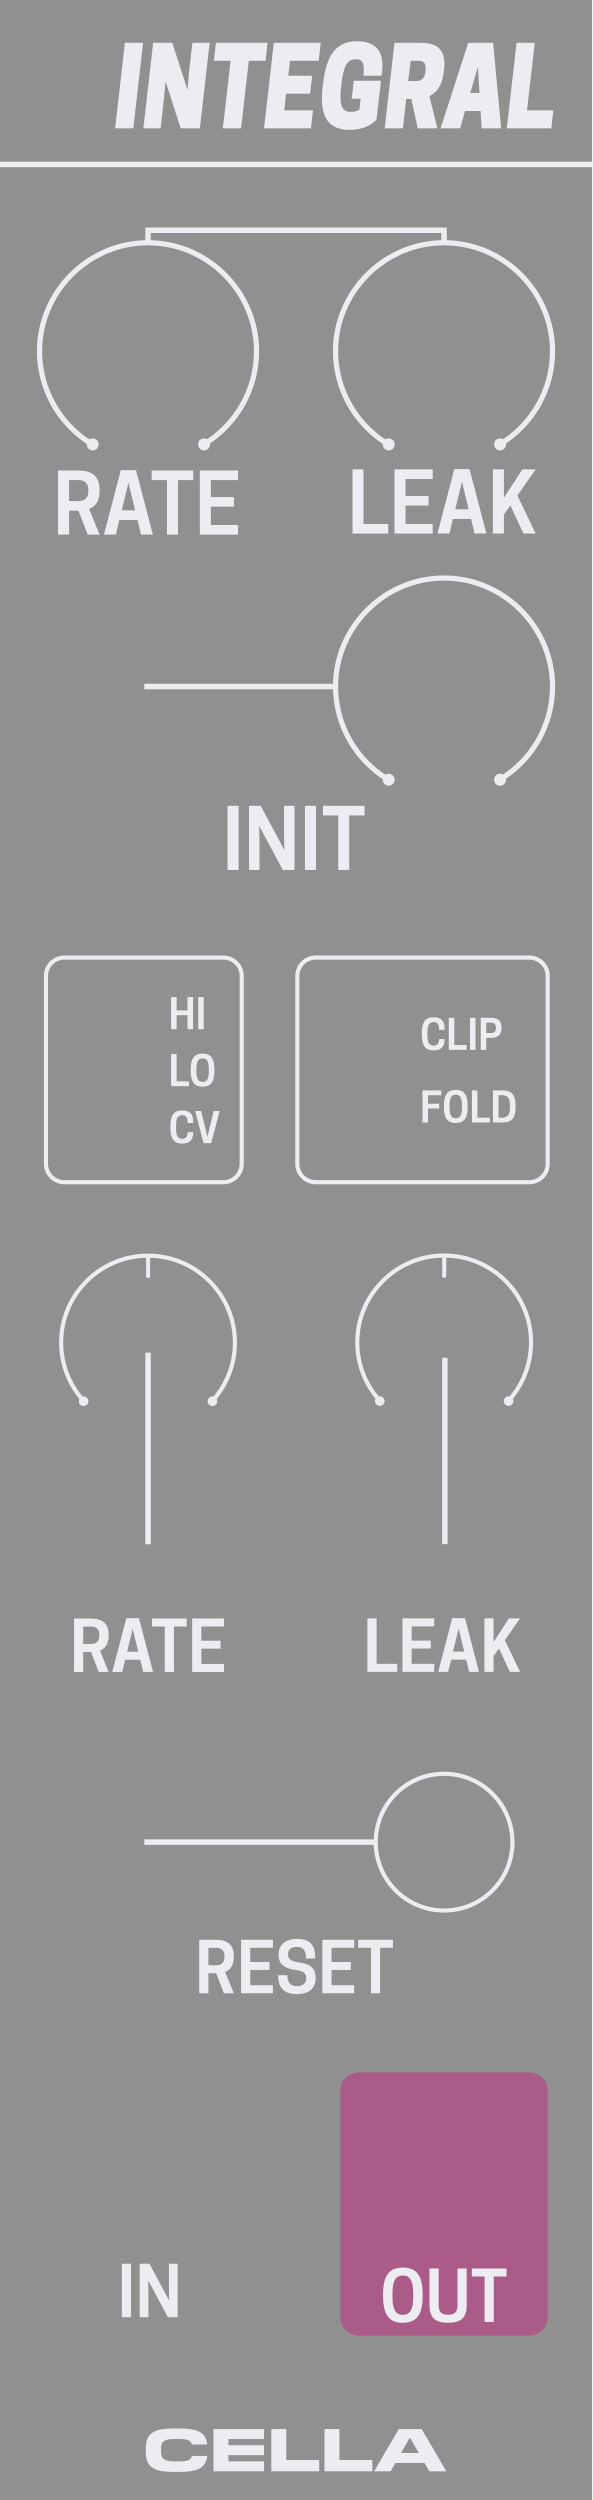
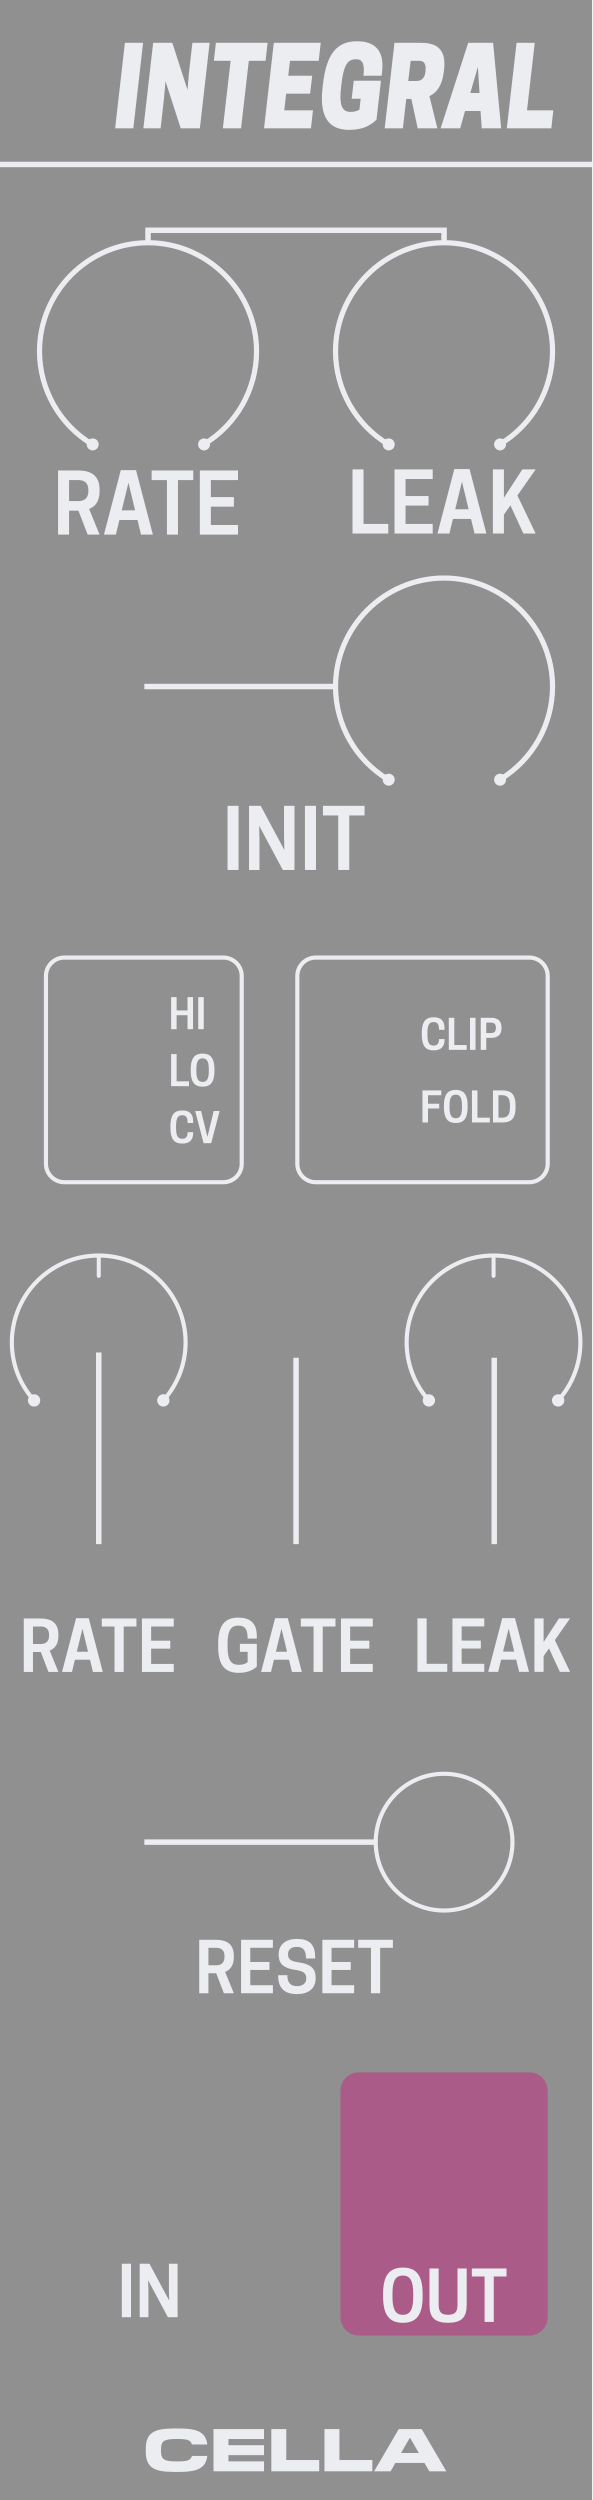
- <svg xmlns="http://www.w3.org/2000/svg" width="100%" height="100%" viewBox="0 0 90 380" version="1.1" xml:space="preserve" style="fill-rule:evenodd;clip-rule:evenodd;stroke-linecap:square;stroke-linejoin:round;stroke-miterlimit:1.5;">
+ <svg xmlns="http://www.w3.org/2000/svg" width="100%" height="100%" viewBox="0 0 90 380" version="1.1" xml:space="preserve" style="fill-rule:evenodd;clip-rule:evenodd;stroke-linejoin:round;stroke-miterlimit:1.5;">
  <g id="Layer1">
    <rect x="0" y="0" width="90" height="380" style="fill:#909090;" />
    <path d="M83.25,317.8C83.25,316.255 81.995,315 80.45,315L54.55,315C53.005,315 51.75,316.255 51.75,317.8L51.75,352.2C51.75,353.745 53.005,355 54.55,355L80.45,355C81.995,355 83.25,353.745 83.25,352.2L83.25,317.8Z" style="fill:#ab5b87;" />
-     <path d="M22.508,234.314L22.508,206.014" style="fill:none;stroke:#ecedf1;stroke-width:0.83px;" />
-     <path d="M67.623,234.291L67.623,206.791" style="fill:none;stroke:#ecedf1;stroke-width:0.83px;" />
-     <path d="M0,25L90,25" style="fill:none;stroke:#ecedf1;stroke-width:0.83px;stroke-linecap:butt;" />
+     <path d="M0,25L90,25" style="fill:none;stroke:#ecedf1;stroke-width:0.83px;" />
    <rect x="18.518" y="344.088" width="1.396" height="8.125" style="fill:#ecedf1;fill-rule:nonzero;" />
    <path d="M26.997,344.088L25.674,344.088L25.674,347.973L25.716,349.692L22.716,344.088L21.237,344.088L21.237,352.213L22.56,352.213L22.56,348.327L22.518,346.608L25.518,352.213L26.997,352.213L26.997,344.088Z" style="fill:#ecedf1;fill-rule:nonzero;" />
    <path d="M31.677,299.941L32.865,299.941L34.031,302.973L35.542,302.973L34.219,299.723C34.958,299.431 35.542,298.795 35.542,297.493L35.542,297.285C35.542,295.223 34.094,294.848 32.823,294.848L30.281,294.848L30.281,302.973L31.677,302.973L31.677,299.941ZM31.677,298.723L31.677,296.066L32.875,296.066C33.417,296.066 34.125,296.264 34.125,297.337L34.125,297.452C34.125,298.525 33.417,298.723 32.875,298.723L31.677,298.723Z" style="fill:#ecedf1;fill-rule:nonzero;" />
    <path d="M36.646,294.848L36.646,302.973L41.479,302.973L41.479,301.754L38.042,301.754L38.042,299.431L40.958,299.431L40.958,298.223L38.042,298.223L38.042,296.066L41.479,296.066L41.479,294.848L36.646,294.848Z" style="fill:#ecedf1;fill-rule:nonzero;" />
    <path d="M44.917,299.431C46.156,299.598 46.552,299.973 46.552,300.681L46.552,300.743C46.552,301.42 46.052,301.889 45.177,301.889L45.083,301.889C44.208,301.889 43.677,301.389 43.677,300.233L42.281,300.233L42.281,300.337C42.281,302.202 43.271,303.108 45.135,303.108C46.948,303.108 47.979,302.212 47.979,300.691L47.979,300.577C47.979,299.15 47.135,298.514 45.365,298.275C44.083,298.098 43.781,297.723 43.781,297.056L43.781,296.993C43.781,296.358 44.281,295.931 45.052,295.931L45.146,295.931C46.115,295.931 46.51,296.473 46.51,297.691L47.906,297.691L47.906,297.452C47.906,295.618 47.063,294.712 45.135,294.712C43.375,294.712 42.354,295.629 42.354,297.066L42.354,297.17C42.354,298.514 43.146,299.191 44.917,299.431Z" style="fill:#ecedf1;fill-rule:nonzero;" />
    <path d="M49,294.848L49,302.973L53.833,302.973L53.833,301.754L50.396,301.754L50.396,299.431L53.313,299.431L53.313,298.223L50.396,298.223L50.396,296.066L53.833,296.066L53.833,294.848L49,294.848Z" style="fill:#ecedf1;fill-rule:nonzero;" />
    <path d="M57.781,296.066L59.719,296.066L59.719,294.848L54.448,294.848L54.448,296.066L56.385,296.066L56.385,302.973L57.781,302.973L57.781,296.066Z" style="fill:#ecedf1;fill-rule:nonzero;" />
    <path d="M61.24,353.068C63.271,353.068 64.24,351.891 64.24,349.078L64.24,348.662C64.24,345.849 63.271,344.672 61.24,344.672C59.198,344.672 58.229,345.849 58.229,348.662L58.229,349.078C58.229,351.891 59.198,353.068 61.24,353.068ZM61.187,351.849C60.052,351.849 59.656,350.912 59.656,349.078L59.656,348.662C59.656,346.828 60.052,345.891 61.187,345.891L61.281,345.891C62.417,345.891 62.812,346.828 62.812,348.662L62.812,349.078C62.812,350.912 62.417,351.849 61.281,351.849L61.187,351.849Z" style="fill:#ecedf1;fill-rule:nonzero;" />
    <path d="M68.115,353.068C70.167,353.068 70.937,352.203 70.937,350.38L70.937,344.808L69.542,344.808L69.542,350.328C69.542,351.401 69.156,351.849 68.115,351.849C67.062,351.849 66.677,351.401 66.677,350.328L66.677,344.808L65.281,344.808L65.281,350.38C65.281,352.203 66.052,353.068 68.115,353.068Z" style="fill:#ecedf1;fill-rule:nonzero;" />
    <path d="M75.052,346.026L76.99,346.026L76.99,344.808L71.719,344.808L71.719,346.026L73.656,346.026L73.656,352.933L75.052,352.933L75.052,346.026Z" style="fill:#ecedf1;fill-rule:nonzero;" />
    <path d="M21.75,6.507L18.985,6.507L17.5,19.507L20.266,19.507L21.75,6.507Z" style="fill:#ecedf1;fill-rule:nonzero;" />
    <path d="M31.866,6.507L29.246,6.507L28.708,11.173L28.504,13.673L26.19,6.507L23.279,6.507L21.794,19.507L24.414,19.507L24.938,14.84L25.156,12.34L27.471,19.507L30.382,19.507L31.866,6.507Z" style="fill:#ecedf1;fill-rule:nonzero;" />
    <path d="M37.82,9.24L40.367,9.24L40.673,6.507L32.813,6.507L32.507,9.24L35.054,9.24L33.875,19.507L36.641,19.507L37.82,9.24Z" style="fill:#ecedf1;fill-rule:nonzero;" />
    <path d="M41.619,6.507L40.134,19.507L47.266,19.507L47.572,16.773L43.205,16.773L43.496,14.24L47.135,14.24L47.456,11.507L43.817,11.507L44.079,9.24L48.445,9.24L48.751,6.507L41.619,6.507Z" style="fill:#ecedf1;fill-rule:nonzero;" />
    <path d="M53.074,19.74C55.228,19.74 56.349,19.023 57.222,18.207L57.907,12.273L53.773,12.273L53.453,15.007L54.821,15.007L54.632,16.673C54.34,16.857 53.802,17.007 53.38,17.007L53.22,17.007C51.837,17.007 51.575,15.607 51.837,13.34L51.91,12.707C52.172,10.457 52.623,9.007 54.006,9.007L54.166,9.007C55.257,9.007 55.418,10.007 55.243,11.507L58.008,11.507L58.081,10.857C58.431,7.723 57.033,6.273 54.253,6.273C51.196,6.273 49.624,8.207 49.1,12.707L49.028,13.34C48.504,17.84 50.017,19.74 53.074,19.74Z" style="fill:#ecedf1;fill-rule:nonzero;" />
    <path d="M62.055,12.307L62.419,9.24L63.685,9.24C64.224,9.24 64.791,9.44 64.69,10.673L64.675,10.857C64.573,12.057 63.86,12.307 63.321,12.307L62.055,12.307ZM61.749,15.04L62.521,15.04L63.496,19.507L66.48,19.507L65.272,14.607C66.334,14.107 67.208,13.057 67.455,10.94L67.499,10.573C67.921,6.973 65.796,6.507 63.874,6.507L59.959,6.507L58.474,19.507L61.24,19.507L61.749,15.04Z" style="fill:#ecedf1;fill-rule:nonzero;" />
    <path d="M71.167,6.507L66.975,19.507L69.944,19.507L70.686,16.873L73.044,16.873L73.219,19.507L76.174,19.507L74.951,6.507L71.167,6.507ZM72.637,10.173L72.884,14.14L71.487,14.14L72.637,10.173Z" style="fill:#ecedf1;fill-rule:nonzero;" />
    <path d="M83.801,19.507L84.107,16.773L80.104,16.773L81.283,6.507L78.517,6.507L77.033,19.507L83.801,19.507Z" style="fill:#ecedf1;fill-rule:nonzero;" />
    <path d="M27.327,375.731C30.077,375.731 31.287,375.117 31.507,373.302L29.178,373.302C28.977,373.953 28.546,374.136 26.96,374.136L26.74,374.136C24.797,374.136 24.476,373.724 24.476,372.541L24.476,372.33C24.476,371.13 24.797,370.726 26.74,370.726L26.96,370.726C28.546,370.726 28.977,370.91 29.178,371.56L31.507,371.56C31.287,369.745 30.077,369.131 27.327,369.131L26.373,369.131C23.321,369.131 22.157,369.874 22.157,372.23L22.157,372.633C22.157,374.989 23.321,375.731 26.373,375.731L27.327,375.731Z" style="fill:#ecedf1;fill-rule:nonzero;" />
    <path d="M40.132,374.127L34.724,374.127L34.724,373.183L40.132,373.183L40.132,371.67L34.724,371.67L34.724,370.735L40.132,370.735L40.132,369.223L32.451,369.223L32.451,375.64L40.132,375.64L40.132,374.127Z" style="fill:#ecedf1;fill-rule:nonzero;" />
    <path d="M48.52,373.925L43.515,373.925L43.515,369.223L41.242,369.223L41.242,375.64L48.52,375.64L48.52,373.925Z" style="fill:#ecedf1;fill-rule:nonzero;" />
    <path d="M56.596,373.925L51.591,373.925L51.591,369.223L49.317,369.223L49.317,375.64L56.596,375.64L56.596,373.925Z" style="fill:#ecedf1;fill-rule:nonzero;" />
    <path d="M64.094,369.223L60.611,369.223L56.862,375.64L59.373,375.64L60.097,374.365L64.516,374.365L65.249,375.64L67.843,375.64L64.094,369.223ZM62.353,370.58L63.654,372.853L60.959,372.853L62.27,370.58L62.353,370.58Z" style="fill:#ecedf1;fill-rule:nonzero;" />
    <path d="M10.5,77.624L11.925,77.624L13.325,81.261L15.137,81.261L13.55,77.361C14.437,77.011 15.137,76.249 15.137,74.686L15.137,74.436C15.137,71.961 13.4,71.511 11.875,71.511L8.825,71.511L8.825,81.261L10.5,81.261L10.5,77.624ZM10.5,76.161L10.5,72.974L11.937,72.974C12.587,72.974 13.437,73.211 13.437,74.499L13.437,74.636C13.437,75.924 12.587,76.161 11.937,76.161L10.5,76.161Z" style="fill:#ecedf1;fill-rule:nonzero;" />
    <path d="M18.362,71.461L15.8,81.261L17.612,81.261L18.15,79.036L20.9,79.036L21.437,81.261L23.237,81.261L20.675,71.461L18.362,71.461ZM19.525,73.374L20.537,77.574L18.5,77.574L19.525,73.374Z" style="fill:#ecedf1;fill-rule:nonzero;" />
    <path d="M27.05,72.974L29.375,72.974L29.375,71.511L23.05,71.511L23.05,72.974L25.375,72.974L25.375,81.261L27.05,81.261L27.05,72.974Z" style="fill:#ecedf1;fill-rule:nonzero;" />
    <path d="M30.375,71.511L30.375,81.261L36.175,81.261L36.175,79.799L32.05,79.799L32.05,77.011L35.55,77.011L35.55,75.561L32.05,75.561L32.05,72.974L36.175,72.974L36.175,71.511L30.375,71.511Z" style="fill:#ecedf1;fill-rule:nonzero;" />
    <path d="M59.019,81.1L59.019,79.638L55.256,79.638L55.256,71.35L53.581,71.35L53.581,81.1L59.019,81.1Z" style="fill:#ecedf1;fill-rule:nonzero;" />
    <path d="M59.969,71.35L59.969,81.1L65.769,81.1L65.769,79.638L61.644,79.638L61.644,76.85L65.144,76.85L65.144,75.4L61.644,75.4L61.644,72.813L65.769,72.813L65.769,71.35L59.969,71.35Z" style="fill:#ecedf1;fill-rule:nonzero;" />
    <path d="M69.056,71.3L66.494,81.1L68.306,81.1L68.844,78.875L71.594,78.875L72.131,81.1L73.931,81.1L71.369,71.3L69.056,71.3ZM70.219,73.213L71.231,77.413L69.194,77.413L70.219,73.213Z" style="fill:#ecedf1;fill-rule:nonzero;" />
    <path d="M76.594,71.35L74.919,71.35L74.919,81.1L76.594,81.1L76.594,78.225L77.581,76.825L79.556,81.1L81.419,81.1L78.644,75.313L81.419,71.35L79.394,71.35L76.594,75.663L76.594,71.35Z" style="fill:#ecedf1;fill-rule:nonzero;" />
-     <path d="M12.648,251.105L13.836,251.105L15.002,254.136L16.513,254.136L15.19,250.886C15.929,250.595 16.513,249.959 16.513,248.657L16.513,248.449C16.513,246.386 15.065,246.011 13.794,246.011L11.252,246.011L11.252,254.136L12.648,254.136L12.648,251.105ZM12.648,249.886L12.648,247.23L13.846,247.23C14.388,247.23 15.096,247.428 15.096,248.501L15.096,248.615C15.096,249.688 14.388,249.886 13.846,249.886L12.648,249.886Z" style="fill:#ecedf1;fill-rule:nonzero;" />
-     <path d="M19.2,245.97L17.065,254.136L18.575,254.136L19.023,252.282L21.315,252.282L21.763,254.136L23.263,254.136L21.127,245.97L19.2,245.97ZM20.169,247.563L21.013,251.063L19.315,251.063L20.169,247.563Z" style="fill:#ecedf1;fill-rule:nonzero;" />
-     <path d="M26.44,247.23L28.377,247.23L28.377,246.011L23.107,246.011L23.107,247.23L25.044,247.23L25.044,254.136L26.44,254.136L26.44,247.23Z" style="fill:#ecedf1;fill-rule:nonzero;" />
-     <path d="M29.211,246.011L29.211,254.136L34.044,254.136L34.044,252.918L30.607,252.918L30.607,250.595L33.523,250.595L33.523,249.386L30.607,249.386L30.607,247.23L34.044,247.23L34.044,246.011L29.211,246.011Z" style="fill:#ecedf1;fill-rule:nonzero;" />
+     <path d="M5.012,251.105L6.2,251.105L7.366,254.136L8.877,254.136L7.554,250.886C8.294,250.595 8.877,249.959 8.877,248.657L8.877,248.449C8.877,246.386 7.429,246.011 6.158,246.011L3.616,246.011L3.616,254.136L5.012,254.136L5.012,251.105ZM5.012,249.886L5.012,247.23L6.21,247.23C6.752,247.23 7.46,247.428 7.46,248.501L7.46,248.615C7.46,249.688 6.752,249.886 6.21,249.886L5.012,249.886Z" style="fill:#ecedf1;fill-rule:nonzero;" />
+     <path d="M11.564,245.97L9.429,254.136L10.939,254.136L11.387,252.282L13.679,252.282L14.127,254.136L15.627,254.136L13.491,245.97L11.564,245.97ZM12.533,247.563L13.377,251.063L11.679,251.063L12.533,247.563Z" style="fill:#ecedf1;fill-rule:nonzero;" />
+     <path d="M18.804,247.23L20.741,247.23L20.741,246.011L15.471,246.011L15.471,247.23L17.408,247.23L17.408,254.136L18.804,254.136L18.804,247.23Z" style="fill:#ecedf1;fill-rule:nonzero;" />
+     <path d="M21.575,246.011L21.575,254.136L26.408,254.136L26.408,252.918L22.971,252.918L22.971,250.595L25.887,250.595L25.887,249.386L22.971,249.386L22.971,247.23L26.408,247.23L26.408,246.011L21.575,246.011Z" style="fill:#ecedf1;fill-rule:nonzero;" />
+     <path d="M36.307,254.272C37.682,254.272 38.484,253.813 39.036,253.324L39.036,249.865L36.464,249.865L36.464,251.074L37.641,251.074L37.641,252.647C37.37,252.865 36.932,253.053 36.359,253.053L36.266,253.053C34.984,253.053 34.589,252.115 34.589,250.282L34.589,249.865C34.589,248.032 34.995,247.095 36.193,247.095L36.286,247.095C37.307,247.095 37.641,247.772 37.641,249.063L39.036,249.063L39.036,248.709C39.036,246.73 38.068,245.876 36.203,245.876C34.172,245.876 33.161,247.053 33.161,249.865L33.161,250.282C33.161,253.095 34.172,254.272 36.307,254.272Z" style="fill:#ecedf1;fill-rule:nonzero;" />
+     <path d="M41.818,245.97L39.682,254.136L41.193,254.136L41.641,252.282L43.932,252.282L44.38,254.136L45.88,254.136L43.745,245.97L41.818,245.97ZM42.786,247.563L43.63,251.063L41.932,251.063L42.786,247.563Z" style="fill:#ecedf1;fill-rule:nonzero;" />
+     <path d="M49.057,247.23L50.995,247.23L50.995,246.011L45.724,246.011L45.724,247.23L47.661,247.23L47.661,254.136L49.057,254.136L49.057,247.23Z" style="fill:#ecedf1;fill-rule:nonzero;" />
+     <path d="M51.828,246.011L51.828,254.136L56.661,254.136L56.661,252.918L53.224,252.918L53.224,250.595L56.141,250.595L56.141,249.386L53.224,249.386L53.224,247.23L56.661,247.23L56.661,246.011L51.828,246.011Z" style="fill:#ecedf1;fill-rule:nonzero;" />
    <path d="M64.967,157.265L64.967,157.015C64.967,155.915 65.192,155.353 65.886,155.353L65.942,155.353C66.536,155.353 66.73,155.759 66.73,156.534L67.573,156.534L67.573,156.321C67.573,155.134 67.011,154.621 65.892,154.621C64.673,154.621 64.111,155.328 64.111,157.015L64.111,157.265C64.111,158.953 64.673,159.659 65.892,159.659C67.011,159.659 67.573,159.146 67.573,157.996L67.573,157.934L66.73,157.934C66.73,158.546 66.511,158.928 65.942,158.928L65.886,158.928C65.186,158.928 64.967,158.365 64.967,157.265Z" style="fill:#ecedf1;fill-rule:nonzero;" />
    <path d="M70.936,159.578L70.936,158.846L69.055,158.846L69.055,154.703L68.217,154.703L68.217,159.578L70.936,159.578Z" style="fill:#ecedf1;fill-rule:nonzero;" />
    <rect x="71.442" y="154.703" width="0.838" height="4.875" style="fill:#ecedf1;fill-rule:nonzero;" />
    <path d="M73.911,157.759L74.598,157.759C75.361,157.759 76.23,157.534 76.23,156.29L76.23,156.165C76.23,154.928 75.361,154.703 74.598,154.703L73.073,154.703L73.073,159.578L73.911,159.578L73.911,157.759ZM73.911,157.028L73.911,155.434L74.63,155.434C74.955,155.434 75.38,155.553 75.38,156.196L75.38,156.265C75.38,156.909 74.955,157.028 74.63,157.028L73.911,157.028Z" style="fill:#ecedf1;fill-rule:nonzero;" />
    <path d="M64.217,165.742L64.217,170.617L65.055,170.617L65.055,168.492L66.761,168.492L66.761,167.767L65.055,167.767L65.055,166.474L67.073,166.474L67.073,165.742L64.217,165.742Z" style="fill:#ecedf1;fill-rule:nonzero;" />
    <path d="M69.28,170.699C70.498,170.699 71.08,169.992 71.08,168.305L71.08,168.055C71.08,166.367 70.498,165.661 69.28,165.661C68.055,165.661 67.473,166.367 67.473,168.055L67.473,168.305C67.473,169.992 68.055,170.699 69.28,170.699ZM69.248,169.967C68.567,169.967 68.33,169.405 68.33,168.305L68.33,168.055C68.33,166.955 68.567,166.392 69.248,166.392L69.305,166.392C69.986,166.392 70.223,166.955 70.223,168.055L70.223,168.305C70.223,169.405 69.986,169.967 69.305,169.967L69.248,169.967Z" style="fill:#ecedf1;fill-rule:nonzero;" />
    <path d="M74.455,170.617L74.455,169.886L72.573,169.886L72.573,165.742L71.736,165.742L71.736,170.617L74.455,170.617Z" style="fill:#ecedf1;fill-rule:nonzero;" />
    <path d="M78.367,168.305L78.367,168.055C78.367,166.367 77.736,165.742 76.367,165.742L74.93,165.742L74.93,170.617L76.367,170.617C77.736,170.617 78.367,169.992 78.367,168.305ZM75.767,169.886L75.767,166.474L76.317,166.474C77.186,166.474 77.511,166.955 77.511,168.055L77.511,168.305C77.511,169.405 77.186,169.886 76.317,169.886L75.767,169.886Z" style="fill:#ecedf1;fill-rule:nonzero;" />
    <g id="CTR">
      <circle id="Base" cx="22.51" cy="53.392" r="16.496" style="fill:none;" />
      <circle cx="14.09" cy="67.55" r="0.911" style="fill:#ecedf1;" />
      <circle cx="31.016" cy="67.55" r="0.911" style="fill:#ecedf1;" />
      <path id="path89" d="M31.033,67.505C35.968,64.521 38.994,59.157 38.994,53.39C38.994,44.341 31.548,36.896 22.5,36.896C13.451,36.896 6.006,44.341 6.006,53.39C6.006,59.188 9.064,64.577 14.042,67.55" style="fill:none;fill-rule:nonzero;stroke:#ecedf1;stroke-width:0.79px;stroke-linecap:round;stroke-miterlimit:4;" />
    </g>
    <g id="CTR1">
      <circle id="Base1" cx="67.504" cy="53.392" r="16.496" style="fill:none;" />
      <circle cx="59.084" cy="67.55" r="0.911" style="fill:#ecedf1;" />
      <circle cx="76.01" cy="67.55" r="0.911" style="fill:#ecedf1;" />
      <path id="path891" d="M76.027,67.505C80.962,64.521 83.988,59.157 83.988,53.39C83.988,44.341 76.542,36.896 67.494,36.896C58.446,36.896 51,44.341 51,53.39C51,59.188 54.058,64.577 59.036,67.55" style="fill:none;fill-rule:nonzero;stroke:#ecedf1;stroke-width:0.79px;stroke-linecap:round;stroke-miterlimit:4;" />
    </g>
    <g id="CTR2">
      <circle id="Base2" cx="67.504" cy="104.357" r="16.496" style="fill:none;" />
      <circle cx="59.084" cy="118.515" r="0.911" style="fill:#ecedf1;" />
      <circle cx="76.01" cy="118.515" r="0.911" style="fill:#ecedf1;" />
      <path id="path892" d="M76.027,118.47C80.962,115.486 83.988,110.122 83.988,104.354C83.988,95.306 76.542,87.861 67.494,87.861C58.446,87.861 51,95.306 51,104.354C51,110.153 54.058,115.541 59.036,118.515" style="fill:none;fill-rule:nonzero;stroke:#ecedf1;stroke-width:0.79px;stroke-linecap:round;stroke-miterlimit:4;" />
    </g>
-     <path d="M60.38,254.119L60.38,252.901L57.245,252.901L57.245,245.994L55.849,245.994L55.849,254.119L60.38,254.119Z" style="fill:#ecedf1;fill-rule:nonzero;" />
-     <path d="M61.172,245.994L61.172,254.119L66.005,254.119L66.005,252.901L62.568,252.901L62.568,250.578L65.484,250.578L65.484,249.369L62.568,249.369L62.568,247.213L66.005,247.213L66.005,245.994L61.172,245.994Z" style="fill:#ecedf1;fill-rule:nonzero;" />
-     <path d="M68.745,245.953L66.609,254.119L68.12,254.119L68.568,252.265L70.859,252.265L71.307,254.119L72.807,254.119L70.672,245.953L68.745,245.953ZM69.714,247.546L70.557,251.046L68.859,251.046L69.714,247.546Z" style="fill:#ecedf1;fill-rule:nonzero;" />
-     <path d="M75.026,245.994L73.63,245.994L73.63,254.119L75.026,254.119L75.026,251.724L75.849,250.557L77.495,254.119L79.047,254.119L76.734,249.296L79.047,245.994L77.359,245.994L75.026,249.588L75.026,245.994Z" style="fill:#ecedf1;fill-rule:nonzero;" />
-     <g id="SMCTR">
-       <path id="line87" d="M67.523,193.936L67.523,191.204" style="fill:none;fill-rule:nonzero;stroke:#ecedf1;stroke-width:0.61px;stroke-linecap:round;stroke-miterlimit:4;" />
-       <path d="M57.69,212.865C55.588,210.526 54.309,207.433 54.309,204.044C54.309,196.756 60.226,190.839 67.514,190.839C74.802,190.839 80.719,196.756 80.719,204.044C80.719,207.433 79.439,210.526 77.337,212.865" style="fill:none;stroke:#ecedf1;stroke-width:0.63px;" />
-       <circle cx="57.729" cy="212.969" r="0.73" style="fill:#ecedf1;" />
-       <circle cx="77.303" cy="212.969" r="0.73" style="fill:#ecedf1;" />
-     </g>
-     <g id="SMCTR1">
-       <path id="line871" d="M22.509,193.961L22.509,191.229" style="fill:none;fill-rule:nonzero;stroke:#ecedf1;stroke-width:0.61px;stroke-linecap:round;stroke-miterlimit:4;" />
-       <path d="M12.676,212.889C10.575,210.55 9.295,207.458 9.295,204.069C9.295,196.781 15.212,190.864 22.5,190.864C29.788,190.864 35.705,196.781 35.705,204.069C35.705,207.458 34.425,210.55 32.324,212.889" style="fill:none;stroke:#ecedf1;stroke-width:0.63px;" />
-       <circle cx="12.716" cy="212.994" r="0.73" style="fill:#ecedf1;" />
-       <circle cx="32.29" cy="212.994" r="0.73" style="fill:#ecedf1;" />
-     </g>
-     <path d="M22.354,280.007L56.646,280.007" style="fill:none;stroke:#ecedf1;stroke-width:0.83px;" />
-     <path d="M22.354,104.357L50.835,104.357" style="fill:none;stroke:#ecedf1;stroke-width:0.83px;" />
+     <path d="M67.983,254.119L67.983,252.901L64.847,252.901L64.847,245.994L63.451,245.994L63.451,254.119L67.983,254.119Z" style="fill:#ecedf1;fill-rule:nonzero;" />
+     <path d="M68.774,245.994L68.774,254.119L73.608,254.119L73.608,252.901L70.17,252.901L70.17,250.578L73.087,250.578L73.087,249.369L70.17,249.369L70.17,247.213L73.608,247.213L73.608,245.994L68.774,245.994Z" style="fill:#ecedf1;fill-rule:nonzero;" />
+     <path d="M76.347,245.953L74.212,254.119L75.722,254.119L76.17,252.265L78.462,252.265L78.91,254.119L80.41,254.119L78.274,245.953L76.347,245.953ZM77.316,247.546L78.16,251.046L76.462,251.046L77.316,247.546Z" style="fill:#ecedf1;fill-rule:nonzero;" />
+     <path d="M82.629,245.994L81.233,245.994L81.233,254.119L82.629,254.119L82.629,251.724L83.451,250.557L85.097,254.119L86.649,254.119L84.337,249.296L86.649,245.994L84.962,245.994L82.629,249.588L82.629,245.994Z" style="fill:#ecedf1;fill-rule:nonzero;" />
+     <path d="M22.354,280.007L56.646,280.007" style="fill:none;stroke:#ecedf1;stroke-width:0.83px;stroke-linecap:square;" />
+     <path d="M22.354,104.357L50.835,104.357" style="fill:none;stroke:#ecedf1;stroke-width:0.83px;stroke-linecap:square;" />
    <path d="M67.5,269.3C73.41,269.3 78.207,274.097 78.207,280.007C78.207,285.917 73.41,290.714 67.5,290.714C61.59,290.714 56.793,285.917 56.793,280.007C56.793,274.097 61.59,269.3 67.5,269.3ZM67.5,269.93C61.938,269.93 57.423,274.445 57.423,280.007C57.423,285.569 61.938,290.084 67.5,290.084C73.062,290.084 77.577,285.569 77.577,280.007C77.577,274.445 73.062,269.93 67.5,269.93Z" style="fill:#ecedf1;" />
    <rect x="34.588" y="122.485" width="1.675" height="9.75" style="fill:#ecedf1;fill-rule:nonzero;" />
    <path d="M44.763,122.485L43.175,122.485L43.175,127.148L43.225,129.21L39.625,122.485L37.85,122.485L37.85,132.235L39.438,132.235L39.438,127.573L39.388,125.51L42.988,132.235L44.763,132.235L44.763,122.485Z" style="fill:#ecedf1;fill-rule:nonzero;" />
    <rect x="46.35" y="122.485" width="1.675" height="9.75" style="fill:#ecedf1;fill-rule:nonzero;" />
    <path d="M53.088,123.948L55.413,123.948L55.413,122.485L49.088,122.485L49.088,123.948L51.413,123.948L51.413,132.235L53.088,132.235L53.088,123.948Z" style="fill:#ecedf1;fill-rule:nonzero;" />
    <path d="M13.978,67.888L31.129,67.888" style="fill:none;" />
-     <path d="M83.25,148.35C83.25,146.805 81.995,145.55 80.45,145.55L47.993,145.55C46.447,145.55 45.193,146.805 45.193,148.35L45.193,176.897C45.193,178.442 46.447,179.697 47.993,179.697L80.45,179.697C81.995,179.697 83.25,178.442 83.25,176.897L83.25,148.35Z" style="fill:none;stroke:#ecedf1;stroke-width:0.63px;" />
+     <path d="M83.25,148.35C83.25,146.805 81.995,145.55 80.45,145.55L47.993,145.55C46.447,145.55 45.193,146.805 45.193,148.35L45.193,176.897C45.193,178.442 46.447,179.697 47.993,179.697L80.45,179.697C81.995,179.697 83.25,178.442 83.25,176.897L83.25,148.35Z" style="fill:none;stroke:#ecedf1;stroke-width:0.63px;stroke-linecap:square;" />
    <path d="M28.503,151.562L28.503,153.587L26.846,153.587L26.846,151.562L26.009,151.562L26.009,156.437L26.846,156.437L26.846,154.312L28.503,154.312L28.503,156.437L29.34,156.437L29.34,151.562L28.503,151.562Z" style="fill:#ecedf1;fill-rule:nonzero;" />
    <rect x="30.134" y="151.562" width="0.837" height="4.875" style="fill:#ecedf1;fill-rule:nonzero;" />
    <path d="M28.728,165.099L28.728,164.368L26.846,164.368L26.846,160.224L26.009,160.224L26.009,165.099L28.728,165.099Z" style="fill:#ecedf1;fill-rule:nonzero;" />
    <path d="M30.796,165.18C32.015,165.18 32.596,164.474 32.596,162.786L32.596,162.536C32.596,160.849 32.015,160.143 30.796,160.143C29.571,160.143 28.99,160.849 28.99,162.536L28.99,162.786C28.99,164.474 29.571,165.18 30.796,165.18ZM30.765,164.449C30.084,164.449 29.846,163.886 29.846,162.786L29.846,162.536C29.846,161.436 30.084,160.874 30.765,160.874L30.821,160.874C31.503,160.874 31.74,161.436 31.74,162.536L31.74,162.786C31.74,163.886 31.503,164.449 30.821,164.449L30.765,164.449Z" style="fill:#ecedf1;fill-rule:nonzero;" />
    <path d="M26.759,171.429L26.759,171.179C26.759,170.079 26.984,169.517 27.678,169.517L27.734,169.517C28.328,169.517 28.521,169.923 28.521,170.698L29.365,170.698L29.365,170.486C29.365,169.298 28.803,168.786 27.684,168.786C26.465,168.786 25.903,169.492 25.903,171.179L25.903,171.429C25.903,173.117 26.465,173.823 27.684,173.823C28.803,173.823 29.365,173.311 29.365,172.161L29.365,172.098L28.521,172.098C28.521,172.711 28.303,173.092 27.734,173.092L27.678,173.092C26.978,173.092 26.759,172.529 26.759,171.429Z" style="fill:#ecedf1;fill-rule:nonzero;" />
    <path d="M32.103,173.767L33.384,168.867L32.484,168.867L31.528,172.811L30.565,168.867L29.665,168.867L30.946,173.767L32.103,173.767Z" style="fill:#ecedf1;fill-rule:nonzero;" />
-     <path d="M36.741,148.35C36.741,146.805 35.486,145.55 33.941,145.55L9.785,145.55C8.239,145.55 6.985,146.805 6.985,148.35L6.985,176.897C6.985,178.442 8.239,179.697 9.785,179.697L33.941,179.697C35.486,179.697 36.741,178.442 36.741,176.897L36.741,148.35Z" style="fill:none;stroke:#ecedf1;stroke-width:0.63px;" />
-     <path d="M22.5,36.896L22.5,35L67.5,35L67.5,36.809" style="fill:none;stroke:#ecedf1;stroke-width:0.83px;stroke-linecap:butt;stroke-linejoin:miter;" />
+     <path d="M36.741,148.35C36.741,146.805 35.486,145.55 33.941,145.55L9.785,145.55C8.239,145.55 6.985,146.805 6.985,148.35L6.985,176.897C6.985,178.442 8.239,179.697 9.785,179.697L33.941,179.697C35.486,179.697 36.741,178.442 36.741,176.897L36.741,148.35Z" style="fill:none;stroke:#ecedf1;stroke-width:0.63px;stroke-linecap:square;" />
+     <path d="M22.5,36.896L22.5,35L67.5,35L67.5,36.809" style="fill:none;stroke:#ecedf1;stroke-width:0.83px;stroke-linejoin:miter;" />
+     <path d="M15.012,234.29L15.012,205.989" style="fill:none;stroke:#ecedf1;stroke-width:0.83px;stroke-linecap:square;" />
+     <path d="M75.123,234.291L75.123,206.791" style="fill:none;stroke:#ecedf1;stroke-width:0.83px;stroke-linecap:square;" />
+     <path id="line87" d="M75.023,193.936L75.023,191.204" style="fill:none;fill-rule:nonzero;stroke:#ecedf1;stroke-width:0.61px;stroke-linecap:round;stroke-miterlimit:4;" />
+     <path d="M64.493,213.491C64.839,213.876 65.432,213.908 65.817,213.562C66.202,213.216 66.233,212.623 65.888,212.238C65.542,211.853 64.948,211.822 64.564,212.167C64.179,212.513 64.147,213.107 64.493,213.491Z" style="fill:#ecedf1;" />
+     <path d="M85.535,213.491C85.189,213.876 84.596,213.908 84.211,213.562C83.826,213.216 83.794,212.623 84.14,212.238C84.486,211.853 85.079,211.822 85.464,212.167C85.849,212.513 85.88,213.107 85.535,213.491Z" style="fill:#ecedf1;" />
+     <path d="M65.19,212.865C63.088,210.526 61.809,207.433 61.809,204.044C61.809,196.756 67.726,190.839 75.014,190.839C82.302,190.839 88.219,196.756 88.219,204.044C88.219,207.433 86.939,210.526 84.837,212.865" style="fill:none;stroke:#ecedf1;stroke-width:0.63px;stroke-linecap:square;" />
+     <path id="line871" d="M15.013,193.936L15.013,191.204" style="fill:none;fill-rule:nonzero;stroke:#ecedf1;stroke-width:0.61px;stroke-linecap:round;stroke-miterlimit:4;" />
+     <path d="M4.483,213.491C4.829,213.876 5.422,213.908 5.807,213.562C6.192,213.216 6.224,212.623 5.878,212.238C5.532,211.853 4.939,211.822 4.554,212.167C4.169,212.513 4.137,213.107 4.483,213.491Z" style="fill:#ecedf1;" />
+     <path d="M25.525,213.491C25.179,213.876 24.586,213.908 24.201,213.562C23.816,213.216 23.784,212.623 24.13,212.238C24.476,211.853 25.069,211.822 25.454,212.167C25.839,212.513 25.871,213.107 25.525,213.491Z" style="fill:#ecedf1;" />
+     <path d="M5.181,212.865C3.079,210.526 1.799,207.433 1.799,204.044C1.799,196.756 7.716,190.839 15.004,190.839C22.292,190.839 28.209,196.756 28.209,204.044C28.209,207.433 26.93,210.526 24.828,212.865" style="fill:none;stroke:#ecedf1;stroke-width:0.63px;stroke-linecap:square;" />
+     <path d="M45,234.291L45,206.791" style="fill:none;stroke:#ecedf1;stroke-width:0.83px;stroke-linecap:square;" />
  </g>
</svg>
